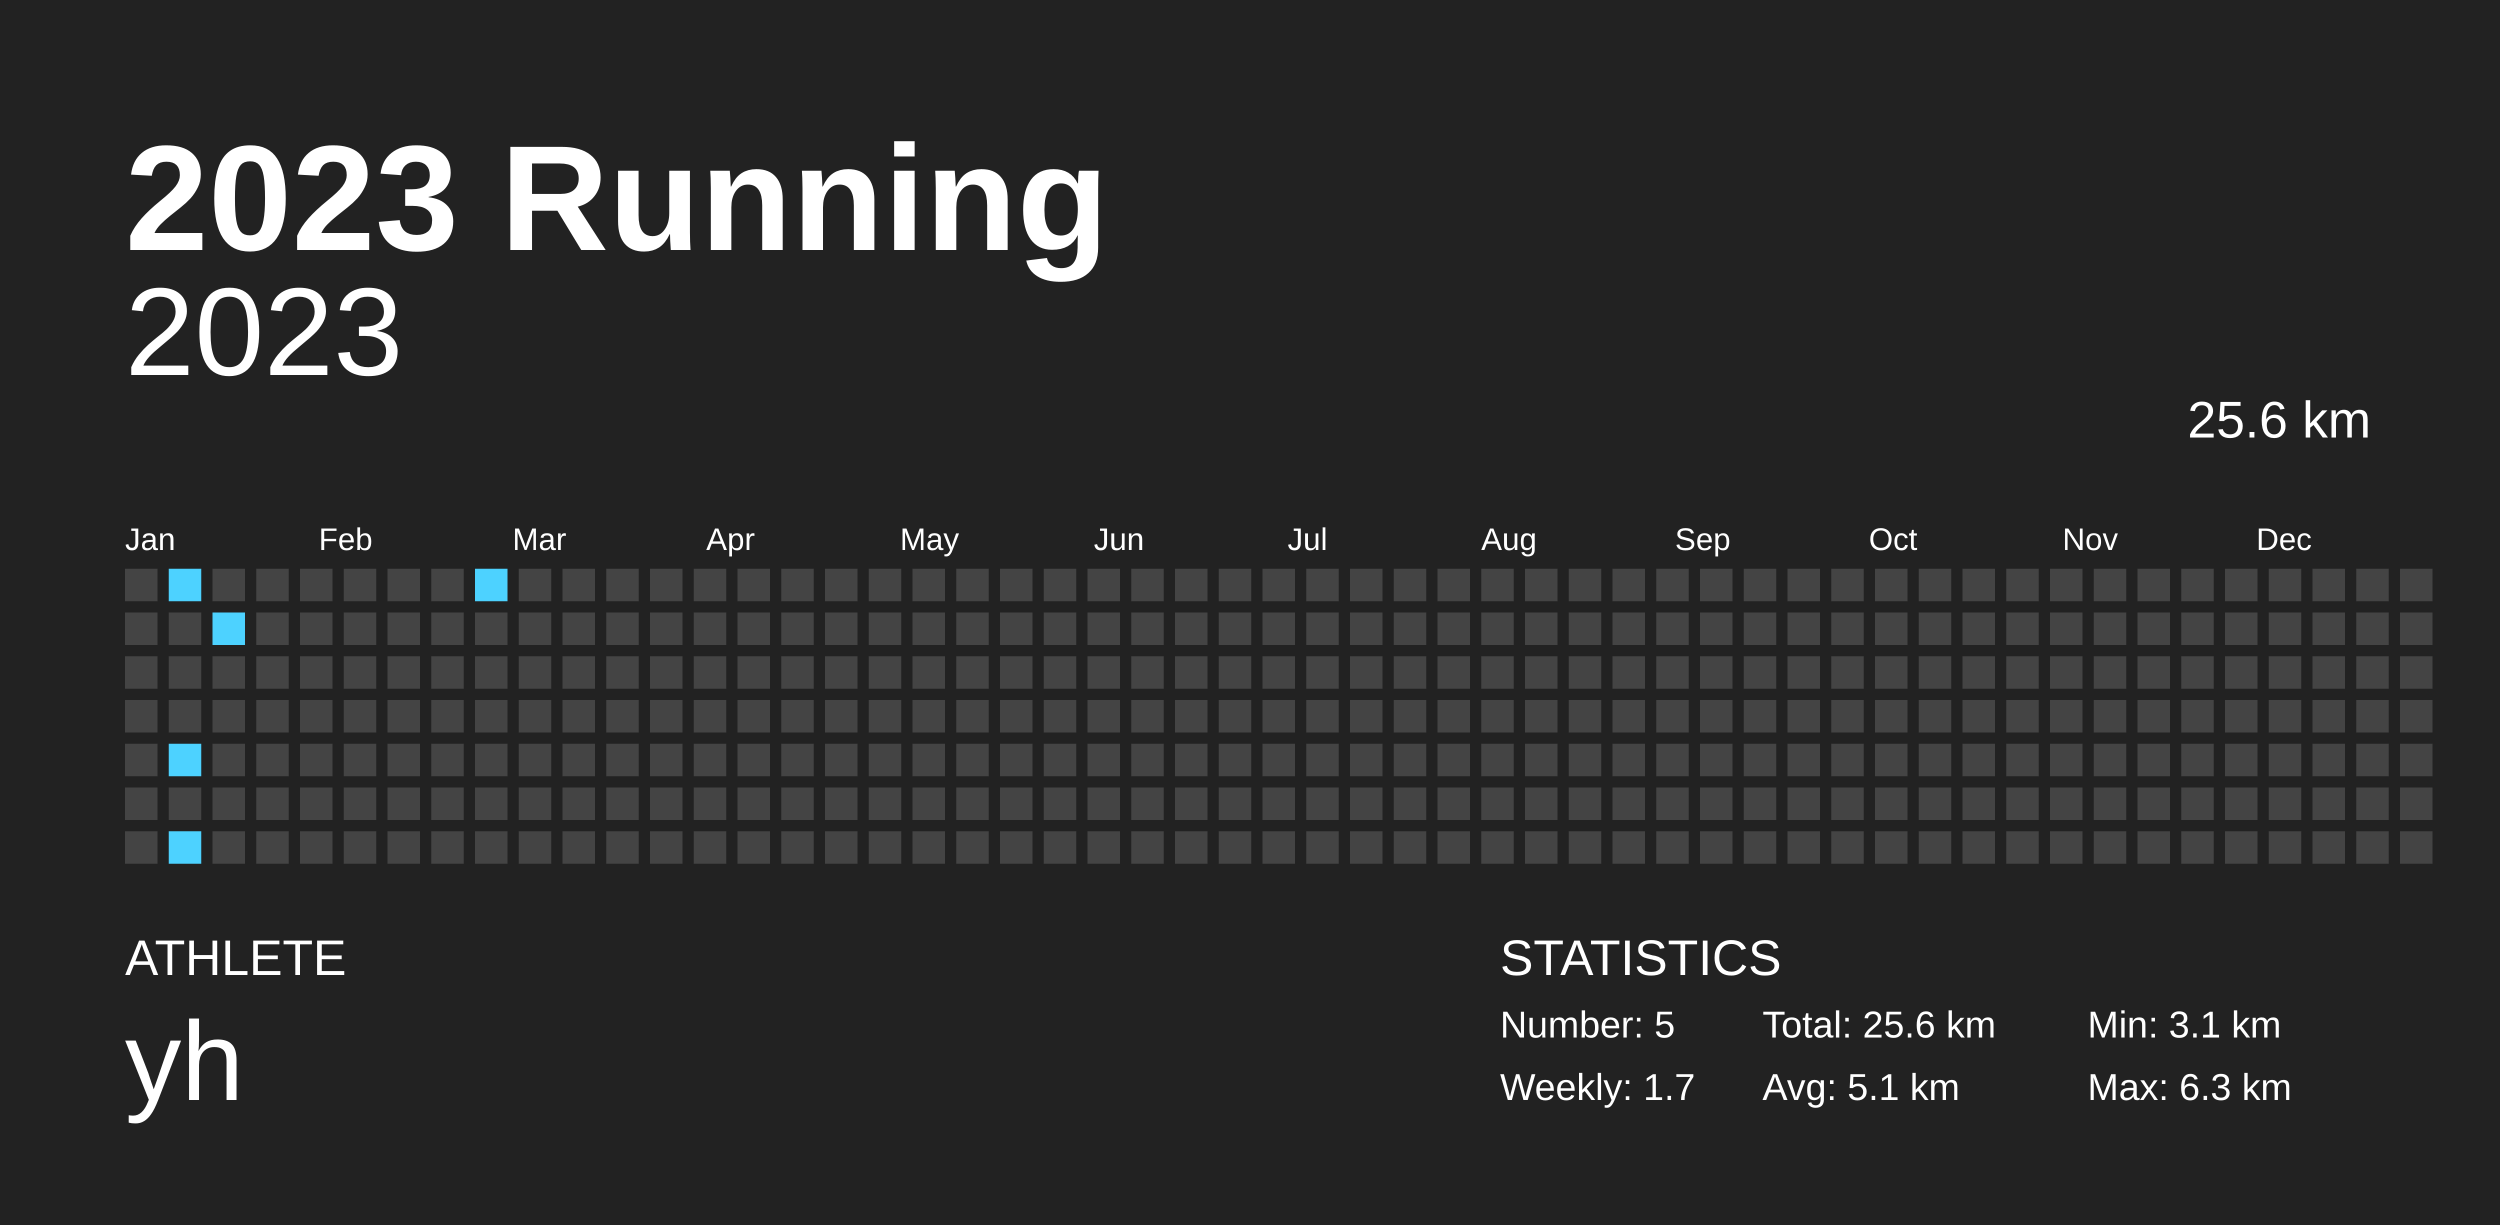
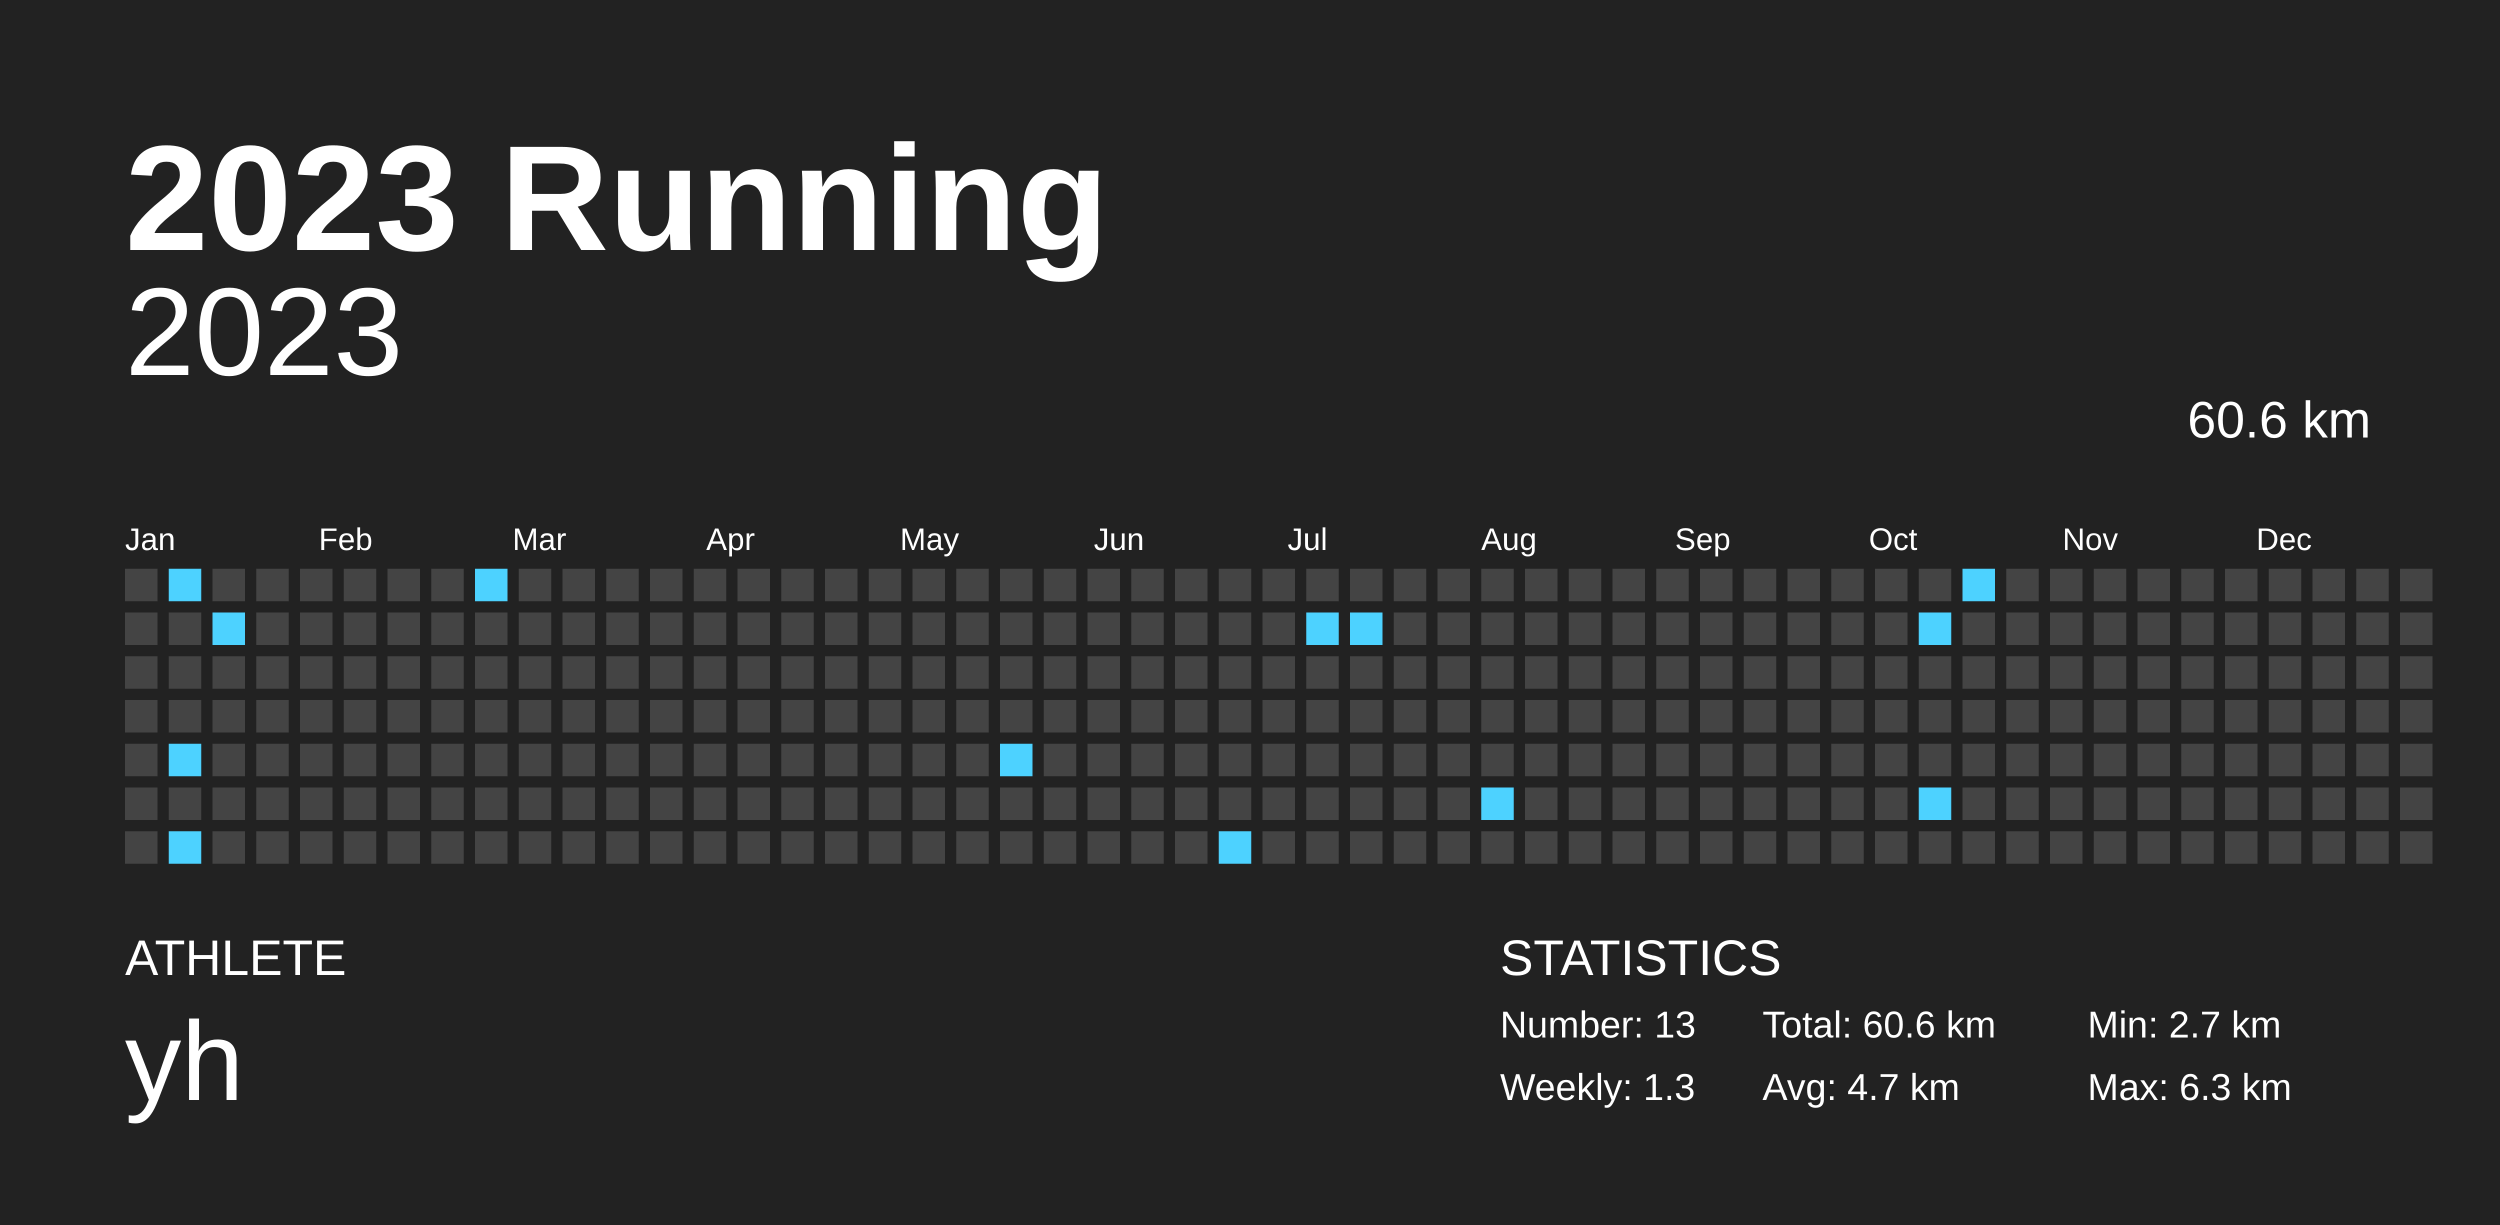
<svg xmlns="http://www.w3.org/2000/svg" baseProfile="full" height="98mm" version="1.1" viewBox="0,0,200,98" width="200mm">
  <defs />
  <rect fill="#222222" height="98" width="200" x="0" y="0" />
  <text fill="#FFFFFF" style="font-size:12px; font-family:Arial; font-weight:bold;" x="10" y="20">2023 Running</text>
  <text fill="#FFFFFF" style="font-size:4px; font-family:Arial" x="10" y="78">ATHLETE</text>
  <text fill="#FFFFFF" style="font-size:9px; font-family:Arial" x="10" y="88">yh</text>
  <text fill="#FFFFFF" style="font-size:4px; font-family:Arial" x="120" y="78">STATISTICS</text>
-   <text fill="#FFFFFF" style="font-size:3px; font-family:Arial" x="120" y="83">Number: 5</text>
-   <text fill="#FFFFFF" style="font-size:3px; font-family:Arial" x="120" y="88">Weekly: 1.7</text>
-   <text fill="#FFFFFF" style="font-size:3px; font-family:Arial" x="141" y="83">Total: 25.6 km</text>
-   <text fill="#FFFFFF" style="font-size:3px; font-family:Arial" x="141" y="88">Avg: 5.1 km</text>
-   <text fill="#FFFFFF" style="font-size:3px; font-family:Arial" x="167" y="83">Min: 3.1 km</text>
+   <text fill="#FFFFFF" style="font-size:3px; font-family:Arial" x="120" y="83">Number: 13</text>
+   <text fill="#FFFFFF" style="font-size:3px; font-family:Arial" x="120" y="88">Weekly: 1.3</text>
+   <text fill="#FFFFFF" style="font-size:3px; font-family:Arial" x="141" y="83">Total: 60.6 km</text>
+   <text fill="#FFFFFF" style="font-size:3px; font-family:Arial" x="141" y="88">Avg: 4.7 km</text>
+   <text fill="#FFFFFF" style="font-size:3px; font-family:Arial" x="167" y="83">Min: 2.7 km</text>
  <text fill="#FFFFFF" style="font-size:3px; font-family:Arial" x="167" y="88">Max: 6.3 km</text>
  <text alignment-baseline="hanging" fill="#FFFFFF" style="font-size:10.0px; font-family:Arial;" x="10" y="30">2023</text>
-   <text alignment-baseline="hanging" fill="#FFFFFF" style="font-size:4.125px; font-family:Arial;" x="175" y="35">25.6 km</text>
+   <text alignment-baseline="hanging" fill="#FFFFFF" style="font-size:4.125px; font-family:Arial;" x="175" y="35">60.6 km</text>
  <text fill="#FFFFFF" style="font-size:2.5px; font-family:Arial" x="10.0" y="44">Jan</text>
  <text fill="#FFFFFF" style="font-size:2.5px; font-family:Arial" x="25.5" y="44">Feb</text>
  <text fill="#FFFFFF" style="font-size:2.5px; font-family:Arial" x="41.0" y="44">Mar</text>
  <text fill="#FFFFFF" style="font-size:2.5px; font-family:Arial" x="56.5" y="44">Apr</text>
  <text fill="#FFFFFF" style="font-size:2.5px; font-family:Arial" x="72.0" y="44">May</text>
  <text fill="#FFFFFF" style="font-size:2.5px; font-family:Arial" x="87.5" y="44">Jun</text>
  <text fill="#FFFFFF" style="font-size:2.5px; font-family:Arial" x="103.0" y="44">Jul</text>
  <text fill="#FFFFFF" style="font-size:2.5px; font-family:Arial" x="118.5" y="44">Aug</text>
  <text fill="#FFFFFF" style="font-size:2.5px; font-family:Arial" x="134.0" y="44">Sep</text>
  <text fill="#FFFFFF" style="font-size:2.5px; font-family:Arial" x="149.5" y="44">Oct</text>
  <text fill="#FFFFFF" style="font-size:2.5px; font-family:Arial" x="165.0" y="44">Nov</text>
  <text fill="#FFFFFF" style="font-size:2.5px; font-family:Arial" x="180.5" y="44">Dec</text>
  <rect fill="#444444" height="2.6" width="2.6" x="10.0" y="45.5" />
  <rect fill="#444444" height="2.6" width="2.6" x="10.0" y="49.0" />
  <rect fill="#444444" height="2.6" width="2.6" x="10.0" y="52.5" />
  <rect fill="#444444" height="2.6" width="2.6" x="10.0" y="56.0" />
  <rect fill="#444444" height="2.6" width="2.6" x="10.0" y="59.5" />
  <rect fill="#444444" height="2.6" width="2.6" x="10.0" y="63.0" />
  <rect fill="#444444" height="2.6" width="2.6" x="10.0" y="66.5" />
  <rect fill="#4dd2ff" height="2.6" width="2.6" x="13.5" y="45.5" />
  <rect fill="#444444" height="2.6" width="2.6" x="13.5" y="49.0" />
  <rect fill="#444444" height="2.6" width="2.6" x="13.5" y="52.5" />
  <rect fill="#444444" height="2.6" width="2.6" x="13.5" y="56.0" />
  <rect fill="#4dd2ff" height="2.6" width="2.6" x="13.5" y="59.5" />
  <rect fill="#444444" height="2.6" width="2.6" x="13.5" y="63.0" />
  <rect fill="#4dd2ff" height="2.6" width="2.6" x="13.5" y="66.5" />
  <rect fill="#444444" height="2.6" width="2.6" x="17.0" y="45.5" />
  <rect fill="#4dd2ff" height="2.6" width="2.6" x="17.0" y="49.0" />
  <rect fill="#444444" height="2.6" width="2.6" x="17.0" y="52.5" />
  <rect fill="#444444" height="2.6" width="2.6" x="17.0" y="56.0" />
  <rect fill="#444444" height="2.6" width="2.6" x="17.0" y="59.5" />
  <rect fill="#444444" height="2.6" width="2.6" x="17.0" y="63.0" />
  <rect fill="#444444" height="2.6" width="2.6" x="17.0" y="66.5" />
  <rect fill="#444444" height="2.6" width="2.6" x="20.5" y="45.5" />
  <rect fill="#444444" height="2.6" width="2.6" x="20.5" y="49.0" />
  <rect fill="#444444" height="2.6" width="2.6" x="20.5" y="52.5" />
  <rect fill="#444444" height="2.6" width="2.6" x="20.5" y="56.0" />
  <rect fill="#444444" height="2.6" width="2.6" x="20.5" y="59.5" />
  <rect fill="#444444" height="2.6" width="2.6" x="20.5" y="63.0" />
  <rect fill="#444444" height="2.6" width="2.6" x="20.5" y="66.5" />
  <rect fill="#444444" height="2.6" width="2.6" x="24.0" y="45.5" />
  <rect fill="#444444" height="2.6" width="2.6" x="24.0" y="49.0" />
  <rect fill="#444444" height="2.6" width="2.6" x="24.0" y="52.5" />
  <rect fill="#444444" height="2.6" width="2.6" x="24.0" y="56.0" />
  <rect fill="#444444" height="2.6" width="2.6" x="24.0" y="59.5" />
  <rect fill="#444444" height="2.6" width="2.6" x="24.0" y="63.0" />
  <rect fill="#444444" height="2.6" width="2.6" x="24.0" y="66.5" />
  <rect fill="#444444" height="2.6" width="2.6" x="27.5" y="45.5" />
  <rect fill="#444444" height="2.6" width="2.6" x="27.5" y="49.0" />
  <rect fill="#444444" height="2.6" width="2.6" x="27.5" y="52.5" />
  <rect fill="#444444" height="2.6" width="2.6" x="27.5" y="56.0" />
  <rect fill="#444444" height="2.6" width="2.6" x="27.5" y="59.5" />
  <rect fill="#444444" height="2.6" width="2.6" x="27.5" y="63.0" />
  <rect fill="#444444" height="2.6" width="2.6" x="27.5" y="66.5" />
  <rect fill="#444444" height="2.6" width="2.6" x="31.0" y="45.5" />
  <rect fill="#444444" height="2.6" width="2.6" x="31.0" y="49.0" />
  <rect fill="#444444" height="2.6" width="2.6" x="31.0" y="52.5" />
  <rect fill="#444444" height="2.6" width="2.6" x="31.0" y="56.0" />
  <rect fill="#444444" height="2.6" width="2.6" x="31.0" y="59.5" />
  <rect fill="#444444" height="2.6" width="2.6" x="31.0" y="63.0" />
  <rect fill="#444444" height="2.6" width="2.6" x="31.0" y="66.5" />
  <rect fill="#444444" height="2.6" width="2.6" x="34.5" y="45.5" />
  <rect fill="#444444" height="2.6" width="2.6" x="34.5" y="49.0" />
  <rect fill="#444444" height="2.6" width="2.6" x="34.5" y="52.5" />
  <rect fill="#444444" height="2.6" width="2.6" x="34.5" y="56.0" />
  <rect fill="#444444" height="2.6" width="2.6" x="34.5" y="59.5" />
  <rect fill="#444444" height="2.6" width="2.6" x="34.5" y="63.0" />
  <rect fill="#444444" height="2.6" width="2.6" x="34.5" y="66.5" />
  <rect fill="#4dd2ff" height="2.6" width="2.6" x="38.0" y="45.5" />
  <rect fill="#444444" height="2.6" width="2.6" x="38.0" y="49.0" />
  <rect fill="#444444" height="2.6" width="2.6" x="38.0" y="52.5" />
  <rect fill="#444444" height="2.6" width="2.6" x="38.0" y="56.0" />
  <rect fill="#444444" height="2.6" width="2.6" x="38.0" y="59.5" />
  <rect fill="#444444" height="2.6" width="2.6" x="38.0" y="63.0" />
  <rect fill="#444444" height="2.6" width="2.6" x="38.0" y="66.5" />
  <rect fill="#444444" height="2.6" width="2.6" x="41.5" y="45.5" />
  <rect fill="#444444" height="2.6" width="2.6" x="41.5" y="49.0" />
  <rect fill="#444444" height="2.6" width="2.6" x="41.5" y="52.5" />
  <rect fill="#444444" height="2.6" width="2.6" x="41.5" y="56.0" />
  <rect fill="#444444" height="2.6" width="2.6" x="41.5" y="59.5" />
  <rect fill="#444444" height="2.6" width="2.6" x="41.5" y="63.0" />
  <rect fill="#444444" height="2.6" width="2.6" x="41.5" y="66.5" />
  <rect fill="#444444" height="2.6" width="2.6" x="45.0" y="45.5" />
  <rect fill="#444444" height="2.6" width="2.6" x="45.0" y="49.0" />
  <rect fill="#444444" height="2.6" width="2.6" x="45.0" y="52.5" />
  <rect fill="#444444" height="2.6" width="2.6" x="45.0" y="56.0" />
  <rect fill="#444444" height="2.6" width="2.6" x="45.0" y="59.5" />
  <rect fill="#444444" height="2.6" width="2.6" x="45.0" y="63.0" />
  <rect fill="#444444" height="2.6" width="2.6" x="45.0" y="66.5" />
  <rect fill="#444444" height="2.6" width="2.6" x="48.5" y="45.5" />
  <rect fill="#444444" height="2.6" width="2.6" x="48.5" y="49.0" />
  <rect fill="#444444" height="2.6" width="2.6" x="48.5" y="52.5" />
  <rect fill="#444444" height="2.6" width="2.6" x="48.5" y="56.0" />
  <rect fill="#444444" height="2.6" width="2.6" x="48.5" y="59.5" />
  <rect fill="#444444" height="2.6" width="2.6" x="48.5" y="63.0" />
  <rect fill="#444444" height="2.6" width="2.6" x="48.5" y="66.5" />
  <rect fill="#444444" height="2.6" width="2.6" x="52.0" y="45.5" />
  <rect fill="#444444" height="2.6" width="2.6" x="52.0" y="49.0" />
  <rect fill="#444444" height="2.6" width="2.6" x="52.0" y="52.5" />
  <rect fill="#444444" height="2.6" width="2.6" x="52.0" y="56.0" />
  <rect fill="#444444" height="2.6" width="2.6" x="52.0" y="59.5" />
  <rect fill="#444444" height="2.6" width="2.6" x="52.0" y="63.0" />
  <rect fill="#444444" height="2.6" width="2.6" x="52.0" y="66.5" />
  <rect fill="#444444" height="2.6" width="2.6" x="55.5" y="45.5" />
  <rect fill="#444444" height="2.6" width="2.6" x="55.5" y="49.0" />
  <rect fill="#444444" height="2.6" width="2.6" x="55.5" y="52.5" />
  <rect fill="#444444" height="2.6" width="2.6" x="55.5" y="56.0" />
  <rect fill="#444444" height="2.6" width="2.6" x="55.5" y="59.5" />
  <rect fill="#444444" height="2.6" width="2.6" x="55.5" y="63.0" />
  <rect fill="#444444" height="2.6" width="2.6" x="55.5" y="66.5" />
  <rect fill="#444444" height="2.6" width="2.6" x="59.0" y="45.5" />
  <rect fill="#444444" height="2.6" width="2.6" x="59.0" y="49.0" />
  <rect fill="#444444" height="2.6" width="2.6" x="59.0" y="52.5" />
  <rect fill="#444444" height="2.6" width="2.6" x="59.0" y="56.0" />
  <rect fill="#444444" height="2.6" width="2.6" x="59.0" y="59.5" />
  <rect fill="#444444" height="2.6" width="2.6" x="59.0" y="63.0" />
  <rect fill="#444444" height="2.6" width="2.6" x="59.0" y="66.5" />
  <rect fill="#444444" height="2.6" width="2.6" x="62.5" y="45.5" />
  <rect fill="#444444" height="2.6" width="2.6" x="62.5" y="49.0" />
  <rect fill="#444444" height="2.6" width="2.6" x="62.5" y="52.5" />
  <rect fill="#444444" height="2.6" width="2.6" x="62.5" y="56.0" />
  <rect fill="#444444" height="2.6" width="2.6" x="62.5" y="59.5" />
  <rect fill="#444444" height="2.6" width="2.6" x="62.5" y="63.0" />
  <rect fill="#444444" height="2.6" width="2.6" x="62.5" y="66.5" />
  <rect fill="#444444" height="2.6" width="2.6" x="66.0" y="45.5" />
  <rect fill="#444444" height="2.6" width="2.6" x="66.0" y="49.0" />
  <rect fill="#444444" height="2.6" width="2.6" x="66.0" y="52.5" />
  <rect fill="#444444" height="2.6" width="2.6" x="66.0" y="56.0" />
  <rect fill="#444444" height="2.6" width="2.6" x="66.0" y="59.5" />
  <rect fill="#444444" height="2.6" width="2.6" x="66.0" y="63.0" />
  <rect fill="#444444" height="2.6" width="2.6" x="66.0" y="66.5" />
  <rect fill="#444444" height="2.6" width="2.6" x="69.5" y="45.5" />
  <rect fill="#444444" height="2.6" width="2.6" x="69.5" y="49.0" />
  <rect fill="#444444" height="2.6" width="2.6" x="69.5" y="52.5" />
  <rect fill="#444444" height="2.6" width="2.6" x="69.5" y="56.0" />
  <rect fill="#444444" height="2.6" width="2.6" x="69.5" y="59.5" />
  <rect fill="#444444" height="2.6" width="2.6" x="69.5" y="63.0" />
  <rect fill="#444444" height="2.6" width="2.6" x="69.5" y="66.5" />
  <rect fill="#444444" height="2.6" width="2.6" x="73.0" y="45.5" />
  <rect fill="#444444" height="2.6" width="2.6" x="73.0" y="49.0" />
  <rect fill="#444444" height="2.6" width="2.6" x="73.0" y="52.5" />
  <rect fill="#444444" height="2.6" width="2.6" x="73.0" y="56.0" />
  <rect fill="#444444" height="2.6" width="2.6" x="73.0" y="59.5" />
  <rect fill="#444444" height="2.6" width="2.6" x="73.0" y="63.0" />
  <rect fill="#444444" height="2.6" width="2.6" x="73.0" y="66.5" />
  <rect fill="#444444" height="2.6" width="2.6" x="76.5" y="45.5" />
  <rect fill="#444444" height="2.6" width="2.6" x="76.5" y="49.0" />
  <rect fill="#444444" height="2.6" width="2.6" x="76.5" y="52.5" />
  <rect fill="#444444" height="2.6" width="2.6" x="76.5" y="56.0" />
  <rect fill="#444444" height="2.6" width="2.6" x="76.5" y="59.5" />
  <rect fill="#444444" height="2.6" width="2.6" x="76.5" y="63.0" />
  <rect fill="#444444" height="2.6" width="2.6" x="76.5" y="66.5" />
  <rect fill="#444444" height="2.6" width="2.6" x="80.0" y="45.5" />
  <rect fill="#444444" height="2.6" width="2.6" x="80.0" y="49.0" />
  <rect fill="#444444" height="2.6" width="2.6" x="80.0" y="52.5" />
  <rect fill="#444444" height="2.6" width="2.6" x="80.0" y="56.0" />
-   <rect fill="#444444" height="2.6" width="2.6" x="80.0" y="59.5" />
+   <rect fill="#4dd2ff" height="2.6" width="2.6" x="80.0" y="59.5" />
  <rect fill="#444444" height="2.6" width="2.6" x="80.0" y="63.0" />
  <rect fill="#444444" height="2.6" width="2.6" x="80.0" y="66.5" />
  <rect fill="#444444" height="2.6" width="2.6" x="83.5" y="45.5" />
  <rect fill="#444444" height="2.6" width="2.6" x="83.5" y="49.0" />
  <rect fill="#444444" height="2.6" width="2.6" x="83.5" y="52.5" />
  <rect fill="#444444" height="2.6" width="2.6" x="83.5" y="56.0" />
  <rect fill="#444444" height="2.6" width="2.6" x="83.5" y="59.5" />
  <rect fill="#444444" height="2.6" width="2.6" x="83.5" y="63.0" />
  <rect fill="#444444" height="2.6" width="2.6" x="83.5" y="66.5" />
  <rect fill="#444444" height="2.6" width="2.6" x="87.0" y="45.5" />
  <rect fill="#444444" height="2.6" width="2.6" x="87.0" y="49.0" />
  <rect fill="#444444" height="2.6" width="2.6" x="87.0" y="52.5" />
  <rect fill="#444444" height="2.6" width="2.6" x="87.0" y="56.0" />
  <rect fill="#444444" height="2.6" width="2.6" x="87.0" y="59.5" />
  <rect fill="#444444" height="2.6" width="2.6" x="87.0" y="63.0" />
  <rect fill="#444444" height="2.6" width="2.6" x="87.0" y="66.5" />
  <rect fill="#444444" height="2.6" width="2.6" x="90.5" y="45.5" />
  <rect fill="#444444" height="2.6" width="2.6" x="90.5" y="49.0" />
  <rect fill="#444444" height="2.6" width="2.6" x="90.5" y="52.5" />
  <rect fill="#444444" height="2.6" width="2.6" x="90.5" y="56.0" />
  <rect fill="#444444" height="2.6" width="2.6" x="90.5" y="59.5" />
  <rect fill="#444444" height="2.6" width="2.6" x="90.5" y="63.0" />
  <rect fill="#444444" height="2.6" width="2.6" x="90.5" y="66.5" />
  <rect fill="#444444" height="2.6" width="2.6" x="94.0" y="45.5" />
  <rect fill="#444444" height="2.6" width="2.6" x="94.0" y="49.0" />
  <rect fill="#444444" height="2.6" width="2.6" x="94.0" y="52.5" />
  <rect fill="#444444" height="2.6" width="2.6" x="94.0" y="56.0" />
  <rect fill="#444444" height="2.6" width="2.6" x="94.0" y="59.5" />
  <rect fill="#444444" height="2.6" width="2.6" x="94.0" y="63.0" />
  <rect fill="#444444" height="2.6" width="2.6" x="94.0" y="66.5" />
  <rect fill="#444444" height="2.6" width="2.6" x="97.5" y="45.5" />
  <rect fill="#444444" height="2.6" width="2.6" x="97.5" y="49.0" />
  <rect fill="#444444" height="2.6" width="2.6" x="97.5" y="52.5" />
  <rect fill="#444444" height="2.6" width="2.6" x="97.5" y="56.0" />
  <rect fill="#444444" height="2.6" width="2.6" x="97.5" y="59.5" />
  <rect fill="#444444" height="2.6" width="2.6" x="97.5" y="63.0" />
-   <rect fill="#444444" height="2.6" width="2.6" x="97.5" y="66.5" />
+   <rect fill="#4dd2ff" height="2.6" width="2.6" x="97.5" y="66.5" />
  <rect fill="#444444" height="2.6" width="2.6" x="101.0" y="45.5" />
  <rect fill="#444444" height="2.6" width="2.6" x="101.0" y="49.0" />
  <rect fill="#444444" height="2.6" width="2.6" x="101.0" y="52.5" />
  <rect fill="#444444" height="2.6" width="2.6" x="101.0" y="56.0" />
  <rect fill="#444444" height="2.6" width="2.6" x="101.0" y="59.5" />
  <rect fill="#444444" height="2.6" width="2.6" x="101.0" y="63.0" />
  <rect fill="#444444" height="2.6" width="2.6" x="101.0" y="66.5" />
  <rect fill="#444444" height="2.6" width="2.6" x="104.5" y="45.5" />
-   <rect fill="#444444" height="2.6" width="2.6" x="104.5" y="49.0" />
+   <rect fill="#4dd2ff" height="2.6" width="2.6" x="104.5" y="49.0" />
  <rect fill="#444444" height="2.6" width="2.6" x="104.5" y="52.5" />
  <rect fill="#444444" height="2.6" width="2.6" x="104.5" y="56.0" />
  <rect fill="#444444" height="2.6" width="2.6" x="104.5" y="59.5" />
  <rect fill="#444444" height="2.6" width="2.6" x="104.5" y="63.0" />
  <rect fill="#444444" height="2.6" width="2.6" x="104.5" y="66.5" />
  <rect fill="#444444" height="2.6" width="2.6" x="108.0" y="45.5" />
-   <rect fill="#444444" height="2.6" width="2.6" x="108.0" y="49.0" />
+   <rect fill="#4dd2ff" height="2.6" width="2.6" x="108.0" y="49.0" />
  <rect fill="#444444" height="2.6" width="2.6" x="108.0" y="52.5" />
  <rect fill="#444444" height="2.6" width="2.6" x="108.0" y="56.0" />
  <rect fill="#444444" height="2.6" width="2.6" x="108.0" y="59.5" />
  <rect fill="#444444" height="2.6" width="2.6" x="108.0" y="63.0" />
  <rect fill="#444444" height="2.6" width="2.6" x="108.0" y="66.5" />
  <rect fill="#444444" height="2.6" width="2.6" x="111.5" y="45.5" />
  <rect fill="#444444" height="2.6" width="2.6" x="111.5" y="49.0" />
  <rect fill="#444444" height="2.6" width="2.6" x="111.5" y="52.5" />
  <rect fill="#444444" height="2.6" width="2.6" x="111.5" y="56.0" />
  <rect fill="#444444" height="2.6" width="2.6" x="111.5" y="59.5" />
  <rect fill="#444444" height="2.6" width="2.6" x="111.5" y="63.0" />
  <rect fill="#444444" height="2.6" width="2.6" x="111.5" y="66.5" />
  <rect fill="#444444" height="2.6" width="2.6" x="115.0" y="45.5" />
  <rect fill="#444444" height="2.6" width="2.6" x="115.0" y="49.0" />
  <rect fill="#444444" height="2.6" width="2.6" x="115.0" y="52.5" />
  <rect fill="#444444" height="2.6" width="2.6" x="115.0" y="56.0" />
  <rect fill="#444444" height="2.6" width="2.6" x="115.0" y="59.5" />
  <rect fill="#444444" height="2.6" width="2.6" x="115.0" y="63.0" />
  <rect fill="#444444" height="2.6" width="2.6" x="115.0" y="66.5" />
  <rect fill="#444444" height="2.6" width="2.6" x="118.5" y="45.5" />
  <rect fill="#444444" height="2.6" width="2.6" x="118.5" y="49.0" />
  <rect fill="#444444" height="2.6" width="2.6" x="118.5" y="52.5" />
  <rect fill="#444444" height="2.6" width="2.6" x="118.5" y="56.0" />
  <rect fill="#444444" height="2.6" width="2.6" x="118.5" y="59.5" />
-   <rect fill="#444444" height="2.6" width="2.6" x="118.5" y="63.0" />
+   <rect fill="#4dd2ff" height="2.6" width="2.6" x="118.5" y="63.0" />
  <rect fill="#444444" height="2.6" width="2.6" x="118.5" y="66.5" />
  <rect fill="#444444" height="2.6" width="2.6" x="122.0" y="45.5" />
  <rect fill="#444444" height="2.6" width="2.6" x="122.0" y="49.0" />
  <rect fill="#444444" height="2.6" width="2.6" x="122.0" y="52.5" />
  <rect fill="#444444" height="2.6" width="2.6" x="122.0" y="56.0" />
  <rect fill="#444444" height="2.6" width="2.6" x="122.0" y="59.5" />
  <rect fill="#444444" height="2.6" width="2.6" x="122.0" y="63.0" />
  <rect fill="#444444" height="2.6" width="2.6" x="122.0" y="66.5" />
  <rect fill="#444444" height="2.6" width="2.6" x="125.5" y="45.5" />
  <rect fill="#444444" height="2.6" width="2.6" x="125.5" y="49.0" />
  <rect fill="#444444" height="2.6" width="2.6" x="125.5" y="52.5" />
  <rect fill="#444444" height="2.6" width="2.6" x="125.5" y="56.0" />
  <rect fill="#444444" height="2.6" width="2.6" x="125.5" y="59.5" />
  <rect fill="#444444" height="2.6" width="2.6" x="125.5" y="63.0" />
  <rect fill="#444444" height="2.6" width="2.6" x="125.5" y="66.5" />
  <rect fill="#444444" height="2.6" width="2.6" x="129.0" y="45.5" />
  <rect fill="#444444" height="2.6" width="2.6" x="129.0" y="49.0" />
  <rect fill="#444444" height="2.6" width="2.6" x="129.0" y="52.5" />
  <rect fill="#444444" height="2.6" width="2.6" x="129.0" y="56.0" />
  <rect fill="#444444" height="2.6" width="2.6" x="129.0" y="59.5" />
  <rect fill="#444444" height="2.6" width="2.6" x="129.0" y="63.0" />
  <rect fill="#444444" height="2.6" width="2.6" x="129.0" y="66.5" />
  <rect fill="#444444" height="2.6" width="2.6" x="132.5" y="45.5" />
  <rect fill="#444444" height="2.6" width="2.6" x="132.5" y="49.0" />
  <rect fill="#444444" height="2.6" width="2.6" x="132.5" y="52.5" />
  <rect fill="#444444" height="2.6" width="2.6" x="132.5" y="56.0" />
  <rect fill="#444444" height="2.6" width="2.6" x="132.5" y="59.5" />
  <rect fill="#444444" height="2.6" width="2.6" x="132.5" y="63.0" />
  <rect fill="#444444" height="2.6" width="2.6" x="132.5" y="66.5" />
  <rect fill="#444444" height="2.6" width="2.6" x="136.0" y="45.5" />
  <rect fill="#444444" height="2.6" width="2.6" x="136.0" y="49.0" />
  <rect fill="#444444" height="2.6" width="2.6" x="136.0" y="52.5" />
  <rect fill="#444444" height="2.6" width="2.6" x="136.0" y="56.0" />
  <rect fill="#444444" height="2.6" width="2.6" x="136.0" y="59.5" />
  <rect fill="#444444" height="2.6" width="2.6" x="136.0" y="63.0" />
  <rect fill="#444444" height="2.6" width="2.6" x="136.0" y="66.5" />
  <rect fill="#444444" height="2.6" width="2.6" x="139.5" y="45.5" />
  <rect fill="#444444" height="2.6" width="2.6" x="139.5" y="49.0" />
  <rect fill="#444444" height="2.6" width="2.6" x="139.5" y="52.5" />
  <rect fill="#444444" height="2.6" width="2.6" x="139.5" y="56.0" />
  <rect fill="#444444" height="2.6" width="2.6" x="139.5" y="59.5" />
  <rect fill="#444444" height="2.6" width="2.6" x="139.5" y="63.0" />
  <rect fill="#444444" height="2.6" width="2.6" x="139.5" y="66.5" />
  <rect fill="#444444" height="2.6" width="2.6" x="143.0" y="45.5" />
  <rect fill="#444444" height="2.6" width="2.6" x="143.0" y="49.0" />
  <rect fill="#444444" height="2.6" width="2.6" x="143.0" y="52.5" />
  <rect fill="#444444" height="2.6" width="2.6" x="143.0" y="56.0" />
  <rect fill="#444444" height="2.6" width="2.6" x="143.0" y="59.5" />
  <rect fill="#444444" height="2.6" width="2.6" x="143.0" y="63.0" />
  <rect fill="#444444" height="2.6" width="2.6" x="143.0" y="66.5" />
  <rect fill="#444444" height="2.6" width="2.6" x="146.5" y="45.5" />
  <rect fill="#444444" height="2.6" width="2.6" x="146.5" y="49.0" />
  <rect fill="#444444" height="2.6" width="2.6" x="146.5" y="52.5" />
  <rect fill="#444444" height="2.6" width="2.6" x="146.5" y="56.0" />
  <rect fill="#444444" height="2.6" width="2.6" x="146.5" y="59.5" />
  <rect fill="#444444" height="2.6" width="2.6" x="146.5" y="63.0" />
  <rect fill="#444444" height="2.6" width="2.6" x="146.5" y="66.5" />
  <rect fill="#444444" height="2.6" width="2.6" x="150.0" y="45.5" />
  <rect fill="#444444" height="2.6" width="2.6" x="150.0" y="49.0" />
  <rect fill="#444444" height="2.6" width="2.6" x="150.0" y="52.5" />
  <rect fill="#444444" height="2.6" width="2.6" x="150.0" y="56.0" />
  <rect fill="#444444" height="2.6" width="2.6" x="150.0" y="59.5" />
  <rect fill="#444444" height="2.6" width="2.6" x="150.0" y="63.0" />
  <rect fill="#444444" height="2.6" width="2.6" x="150.0" y="66.5" />
  <rect fill="#444444" height="2.6" width="2.6" x="153.5" y="45.5" />
-   <rect fill="#444444" height="2.6" width="2.6" x="153.5" y="49.0" />
+   <rect fill="#4dd2ff" height="2.6" width="2.6" x="153.5" y="49.0" />
  <rect fill="#444444" height="2.6" width="2.6" x="153.5" y="52.5" />
  <rect fill="#444444" height="2.6" width="2.6" x="153.5" y="56.0" />
  <rect fill="#444444" height="2.6" width="2.6" x="153.5" y="59.5" />
-   <rect fill="#444444" height="2.6" width="2.6" x="153.5" y="63.0" />
+   <rect fill="#4dd2ff" height="2.6" width="2.6" x="153.5" y="63.0" />
  <rect fill="#444444" height="2.6" width="2.6" x="153.5" y="66.5" />
-   <rect fill="#444444" height="2.6" width="2.6" x="157.0" y="45.5" />
+   <rect fill="#4dd2ff" height="2.6" width="2.6" x="157.0" y="45.5" />
  <rect fill="#444444" height="2.6" width="2.6" x="157.0" y="49.0" />
  <rect fill="#444444" height="2.6" width="2.6" x="157.0" y="52.5" />
  <rect fill="#444444" height="2.6" width="2.6" x="157.0" y="56.0" />
  <rect fill="#444444" height="2.6" width="2.6" x="157.0" y="59.5" />
  <rect fill="#444444" height="2.6" width="2.6" x="157.0" y="63.0" />
  <rect fill="#444444" height="2.6" width="2.6" x="157.0" y="66.5" />
  <rect fill="#444444" height="2.6" width="2.6" x="160.5" y="45.5" />
  <rect fill="#444444" height="2.6" width="2.6" x="160.5" y="49.0" />
  <rect fill="#444444" height="2.6" width="2.6" x="160.5" y="52.5" />
  <rect fill="#444444" height="2.6" width="2.6" x="160.5" y="56.0" />
  <rect fill="#444444" height="2.6" width="2.6" x="160.5" y="59.5" />
  <rect fill="#444444" height="2.6" width="2.6" x="160.5" y="63.0" />
  <rect fill="#444444" height="2.6" width="2.6" x="160.5" y="66.5" />
  <rect fill="#444444" height="2.6" width="2.6" x="164.0" y="45.5" />
  <rect fill="#444444" height="2.6" width="2.6" x="164.0" y="49.0" />
  <rect fill="#444444" height="2.6" width="2.6" x="164.0" y="52.5" />
  <rect fill="#444444" height="2.6" width="2.6" x="164.0" y="56.0" />
  <rect fill="#444444" height="2.6" width="2.6" x="164.0" y="59.5" />
  <rect fill="#444444" height="2.6" width="2.6" x="164.0" y="63.0" />
  <rect fill="#444444" height="2.6" width="2.6" x="164.0" y="66.5" />
  <rect fill="#444444" height="2.6" width="2.6" x="167.5" y="45.5" />
  <rect fill="#444444" height="2.6" width="2.6" x="167.5" y="49.0" />
  <rect fill="#444444" height="2.6" width="2.6" x="167.5" y="52.5" />
  <rect fill="#444444" height="2.6" width="2.6" x="167.5" y="56.0" />
  <rect fill="#444444" height="2.6" width="2.6" x="167.5" y="59.5" />
  <rect fill="#444444" height="2.6" width="2.6" x="167.5" y="63.0" />
  <rect fill="#444444" height="2.6" width="2.6" x="167.5" y="66.5" />
  <rect fill="#444444" height="2.6" width="2.6" x="171.0" y="45.5" />
  <rect fill="#444444" height="2.6" width="2.6" x="171.0" y="49.0" />
  <rect fill="#444444" height="2.6" width="2.6" x="171.0" y="52.5" />
  <rect fill="#444444" height="2.6" width="2.6" x="171.0" y="56.0" />
  <rect fill="#444444" height="2.6" width="2.6" x="171.0" y="59.5" />
  <rect fill="#444444" height="2.6" width="2.6" x="171.0" y="63.0" />
  <rect fill="#444444" height="2.6" width="2.6" x="171.0" y="66.5" />
  <rect fill="#444444" height="2.6" width="2.6" x="174.5" y="45.5" />
  <rect fill="#444444" height="2.6" width="2.6" x="174.5" y="49.0" />
  <rect fill="#444444" height="2.6" width="2.6" x="174.5" y="52.5" />
  <rect fill="#444444" height="2.6" width="2.6" x="174.5" y="56.0" />
  <rect fill="#444444" height="2.6" width="2.6" x="174.5" y="59.5" />
  <rect fill="#444444" height="2.6" width="2.6" x="174.5" y="63.0" />
  <rect fill="#444444" height="2.6" width="2.6" x="174.5" y="66.5" />
  <rect fill="#444444" height="2.6" width="2.6" x="178.0" y="45.5" />
  <rect fill="#444444" height="2.6" width="2.6" x="178.0" y="49.0" />
  <rect fill="#444444" height="2.6" width="2.6" x="178.0" y="52.5" />
  <rect fill="#444444" height="2.6" width="2.6" x="178.0" y="56.0" />
  <rect fill="#444444" height="2.6" width="2.6" x="178.0" y="59.5" />
  <rect fill="#444444" height="2.6" width="2.6" x="178.0" y="63.0" />
  <rect fill="#444444" height="2.6" width="2.6" x="178.0" y="66.5" />
  <rect fill="#444444" height="2.6" width="2.6" x="181.5" y="45.5" />
  <rect fill="#444444" height="2.6" width="2.6" x="181.5" y="49.0" />
  <rect fill="#444444" height="2.6" width="2.6" x="181.5" y="52.5" />
  <rect fill="#444444" height="2.6" width="2.6" x="181.5" y="56.0" />
  <rect fill="#444444" height="2.6" width="2.6" x="181.5" y="59.5" />
  <rect fill="#444444" height="2.6" width="2.6" x="181.5" y="63.0" />
  <rect fill="#444444" height="2.6" width="2.6" x="181.5" y="66.5" />
  <rect fill="#444444" height="2.6" width="2.6" x="185.0" y="45.5" />
  <rect fill="#444444" height="2.6" width="2.6" x="185.0" y="49.0" />
  <rect fill="#444444" height="2.6" width="2.6" x="185.0" y="52.5" />
  <rect fill="#444444" height="2.6" width="2.6" x="185.0" y="56.0" />
  <rect fill="#444444" height="2.6" width="2.6" x="185.0" y="59.5" />
  <rect fill="#444444" height="2.6" width="2.6" x="185.0" y="63.0" />
  <rect fill="#444444" height="2.6" width="2.6" x="185.0" y="66.5" />
  <rect fill="#444444" height="2.6" width="2.6" x="188.5" y="45.5" />
  <rect fill="#444444" height="2.6" width="2.6" x="188.5" y="49.0" />
  <rect fill="#444444" height="2.6" width="2.6" x="188.5" y="52.5" />
  <rect fill="#444444" height="2.6" width="2.6" x="188.5" y="56.0" />
  <rect fill="#444444" height="2.6" width="2.6" x="188.5" y="59.5" />
  <rect fill="#444444" height="2.6" width="2.6" x="188.5" y="63.0" />
  <rect fill="#444444" height="2.6" width="2.6" x="188.5" y="66.5" />
  <rect fill="#444444" height="2.6" width="2.6" x="192.0" y="45.5" />
  <rect fill="#444444" height="2.6" width="2.6" x="192.0" y="49.0" />
  <rect fill="#444444" height="2.6" width="2.6" x="192.0" y="52.5" />
  <rect fill="#444444" height="2.6" width="2.6" x="192.0" y="56.0" />
  <rect fill="#444444" height="2.6" width="2.6" x="192.0" y="59.5" />
  <rect fill="#444444" height="2.6" width="2.6" x="192.0" y="63.0" />
  <rect fill="#444444" height="2.6" width="2.6" x="192.0" y="66.5" />
</svg>
